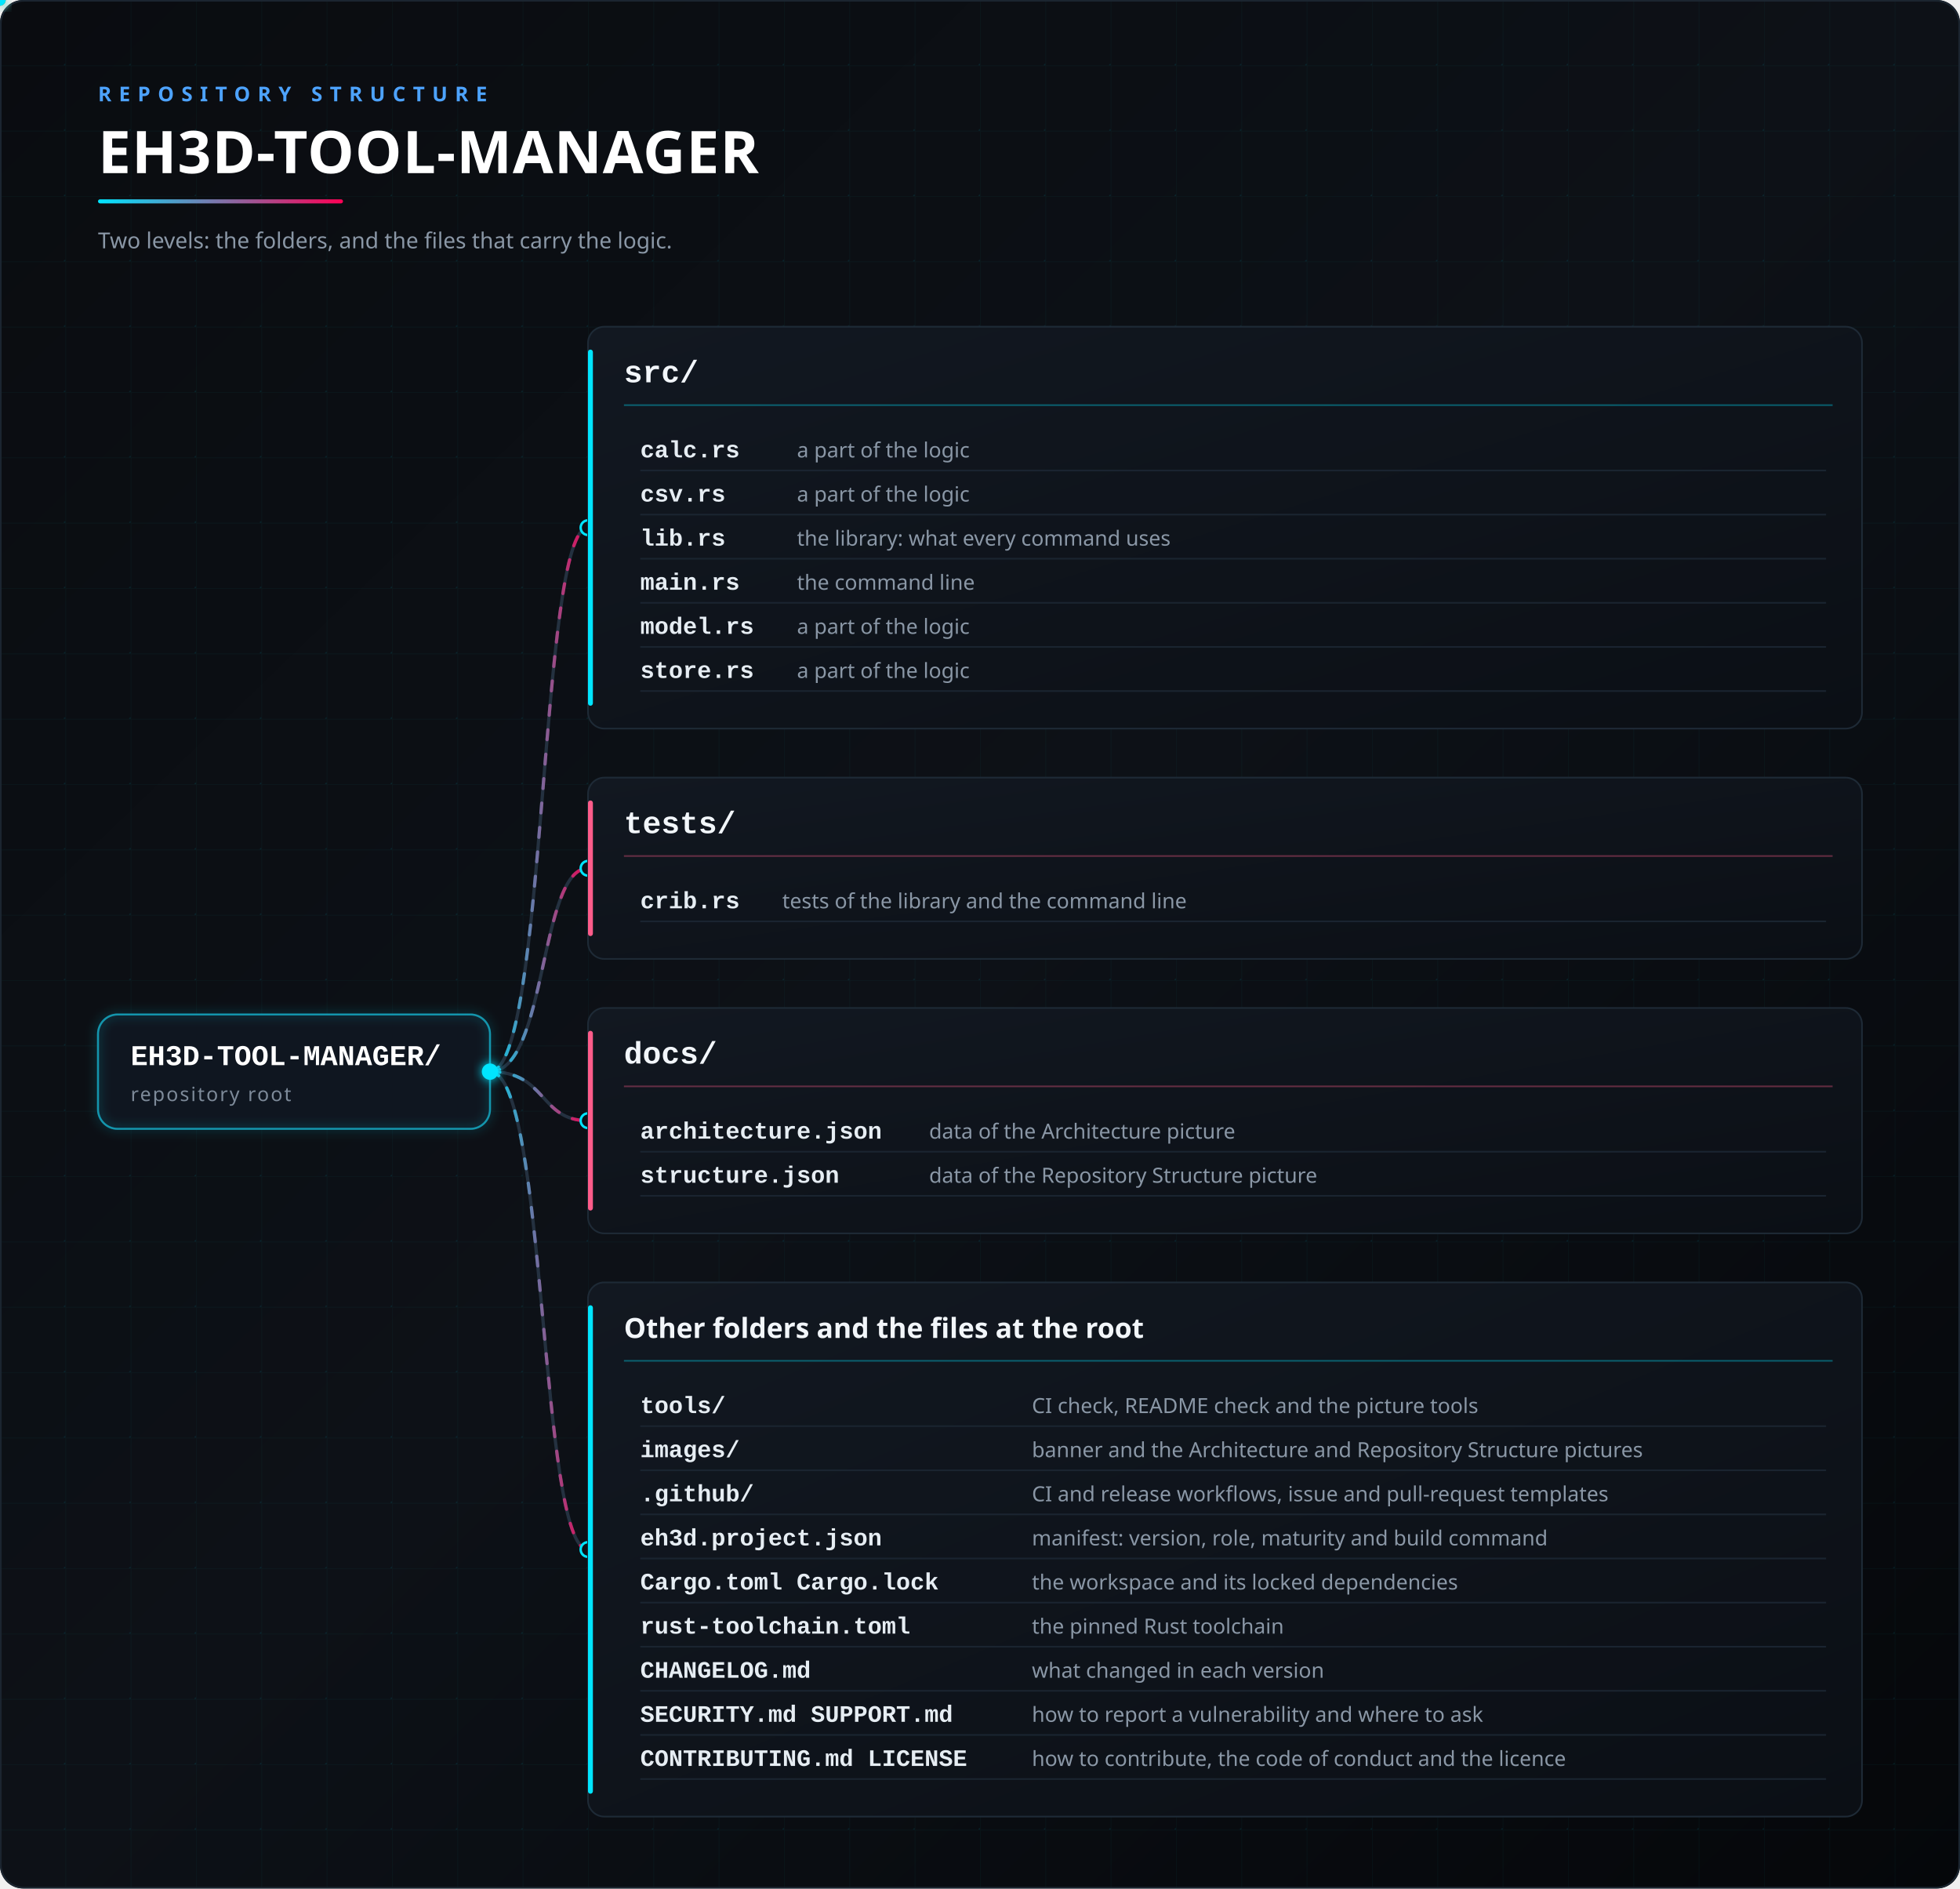
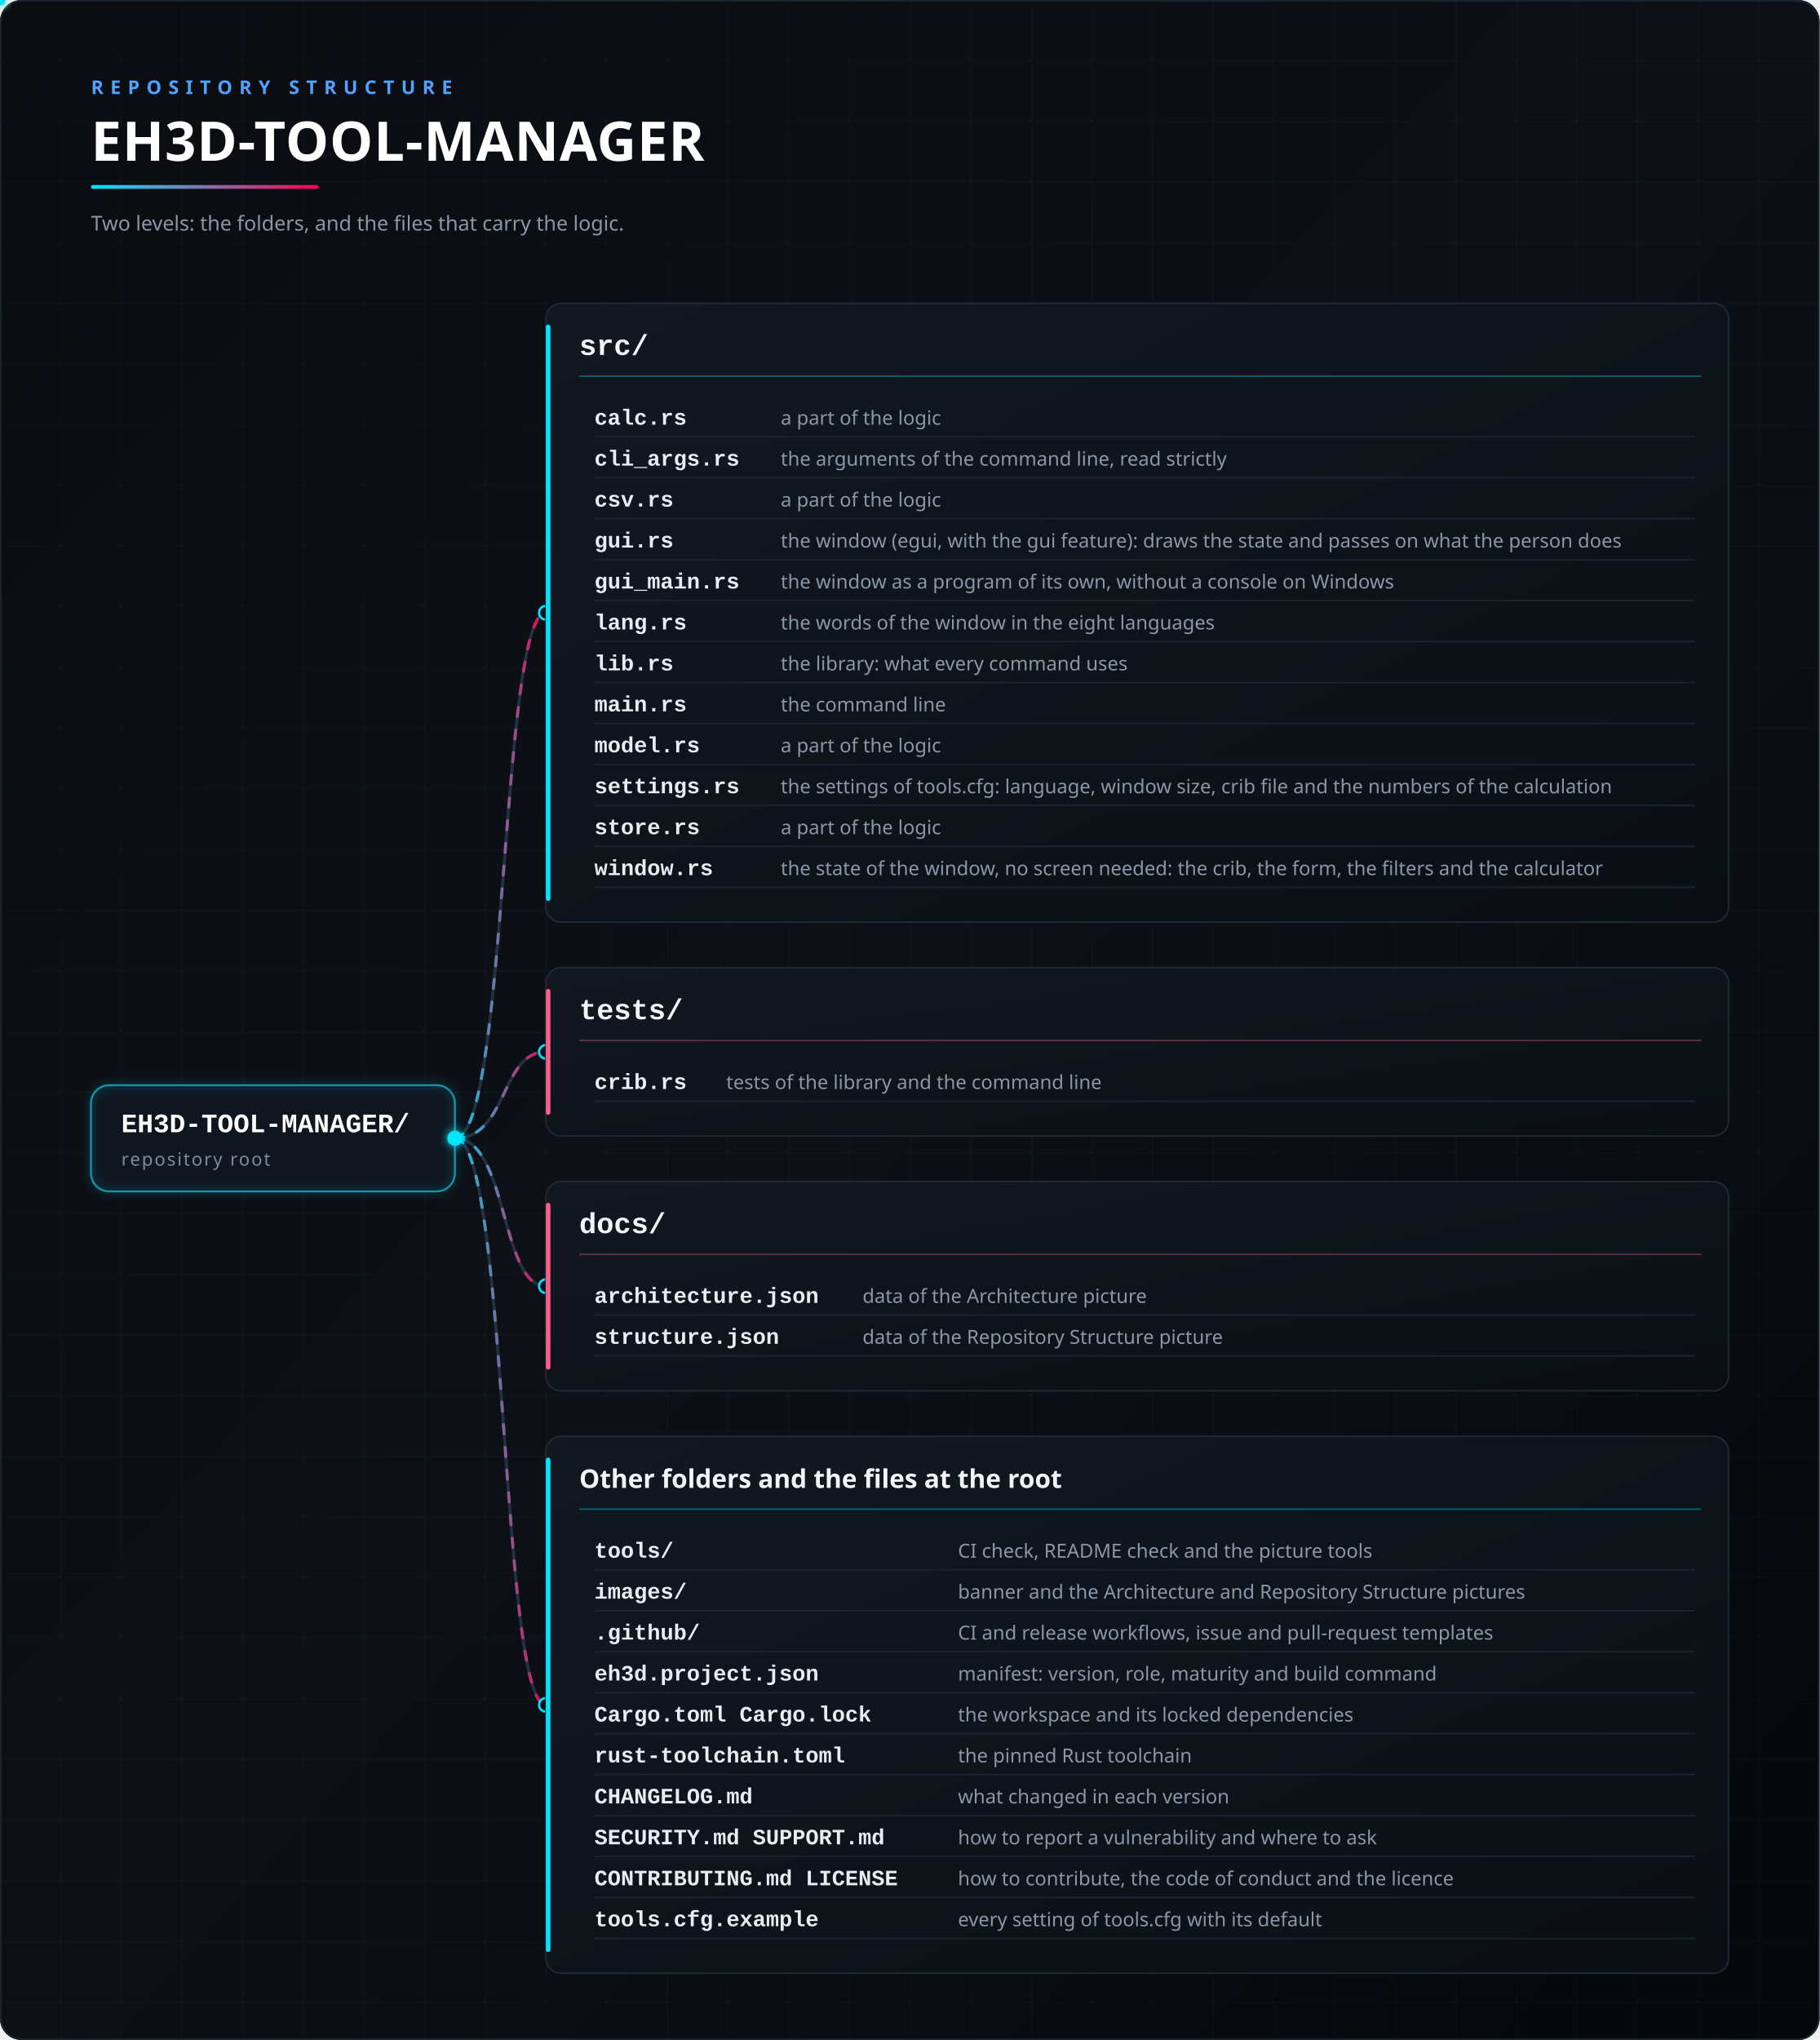
- <svg xmlns="http://www.w3.org/2000/svg" viewBox="0 0 1200 1156" width="100%" role="img" aria-labelledby="t d">
+ <svg xmlns="http://www.w3.org/2000/svg" viewBox="0 0 1200 1345" width="100%" role="img" aria-labelledby="t d">
  <defs>
    <linearGradient id="bg" x1="0" y1="0" x2="1" y2="1">
      <stop offset="0" stop-color="#0A0C10" />
      <stop offset="0.5" stop-color="#0D1117" />
      <stop offset="1" stop-color="#05070A" />
    </linearGradient>
    <linearGradient id="card" x1="0" y1="0" x2="1" y2="1">
      <stop offset="0" stop-color="#121821" />
      <stop offset="1" stop-color="#0B0F15" />
    </linearGradient>
    <linearGradient id="line" x1="0" y1="0" x2="1" y2="0">
      <stop offset="0" stop-color="#00E5FF" />
      <stop offset="1" stop-color="#FF0055" />
    </linearGradient>
    <filter id="glow" x="-50%" y="-50%" width="200%" height="200%">
      <feGaussianBlur stdDeviation="3" result="b" />
      <feMerge>
        <feMergeNode in="b" />
        <feMergeNode in="SourceGraphic" />
      </feMerge>
    </filter>
    <pattern id="grid" width="40" height="40" patternUnits="userSpaceOnUse">
      <path d="M40 0H0V40" fill="none" stroke="#00E5FF" stroke-opacity="0.035" />
      <circle cx="40" cy="40" r="1" fill="#00E5FF" fill-opacity="0.09" />
    </pattern>
  </defs>
-   <rect width="1200" height="1156" rx="14" fill="url(#bg)" />
-   <rect width="1200" height="1156" rx="14" fill="url(#grid)" />
-   <rect x="0.5" y="0.5" width="1199" height="1155" rx="14" fill="none" stroke="#1B2530" />
+   <rect width="1200" height="1345" rx="14" fill="url(#bg)" />
+   <rect width="1200" height="1345" rx="14" fill="url(#grid)" />
+   <rect x="0.5" y="0.5" width="1199" height="1344" rx="14" fill="none" stroke="#1B2530" />
  <text x="60" y="62" font-family="'Segoe UI','Noto Sans','Noto Sans CJK SC','Microsoft YaHei','Yu Gothic','Helvetica Neue',Helvetica,Arial,sans-serif" font-size="12.5" font-weight="600" fill="#4DA3FF" text-anchor="start" letter-spacing="4.5">REPOSITORY STRUCTURE</text>
  <text x="60" y="106" font-family="'Segoe UI','Noto Sans','Noto Sans CJK SC','Microsoft YaHei','Yu Gothic','Helvetica Neue',Helvetica,Arial,sans-serif" font-size="36" font-weight="700" fill="#FFFFFF" text-anchor="start" letter-spacing="0.5">EH3D-TOOL-MANAGER</text>
  <rect x="60" y="122" width="150" height="2.5" rx="1.25" fill="url(#line)">
    <animate attributeName="width" values="40;150;150" keyTimes="0;0.4;1" dur="3s" repeatCount="indefinite" />
  </rect>
  <text x="60" y="152" font-family="'Segoe UI','Noto Sans','Noto Sans CJK SC','Microsoft YaHei','Yu Gothic','Helvetica Neue',Helvetica,Arial,sans-serif" font-size="13.5" font-weight="400" fill="#8A97A6" text-anchor="start">Two levels: the folders, and the files that carry the logic.</text>
-   <path id="c0" d="M300,656 C335,656 330,323 360,323" fill="none" stroke="#243140" stroke-width="2" />
-   <path d="M300,656 C335,656 330,323 360,323" fill="none" stroke="url(#line)" stroke-width="2" stroke-linecap="round" stroke-dasharray="6 9" opacity="0.9">
+   <path id="c0" d="M300,750.5 C335,750.5 330,404 360,404" fill="none" stroke="#243140" stroke-width="2" />
+   <path d="M300,750.5 C335,750.5 330,404 360,404" fill="none" stroke="url(#line)" stroke-width="2" stroke-linecap="round" stroke-dasharray="6 9" opacity="0.9">
    <animate attributeName="stroke-dashoffset" from="0" to="-30" dur="1.6s" repeatCount="indefinite" />
  </path>
-   <circle cx="360" cy="323" r="4.5" fill="#0D1117" stroke="#00E5FF" stroke-width="1.5" />
-   <path id="c1" d="M300,656 C335,656 330,531.5 360,531.5" fill="none" stroke="#243140" stroke-width="2" />
-   <path d="M300,656 C335,656 330,531.5 360,531.5" fill="none" stroke="url(#line)" stroke-width="2" stroke-linecap="round" stroke-dasharray="6 9" opacity="0.9">
+   <circle cx="360" cy="404" r="4.5" fill="#0D1117" stroke="#00E5FF" stroke-width="1.5" />
+   <path id="c1" d="M300,750.5 C335,750.5 330,693.5 360,693.5" fill="none" stroke="#243140" stroke-width="2" />
+   <path d="M300,750.5 C335,750.5 330,693.5 360,693.5" fill="none" stroke="url(#line)" stroke-width="2" stroke-linecap="round" stroke-dasharray="6 9" opacity="0.9">
    <animate attributeName="stroke-dashoffset" from="0" to="-30" dur="1.6s" repeatCount="indefinite" />
  </path>
-   <circle cx="360" cy="531.5" r="4.5" fill="#0D1117" stroke="#00E5FF" stroke-width="1.5" />
-   <path id="c2" d="M300,656 C335,656 330,686 360,686" fill="none" stroke="#243140" stroke-width="2" />
-   <path d="M300,656 C335,656 330,686 360,686" fill="none" stroke="url(#line)" stroke-width="2" stroke-linecap="round" stroke-dasharray="6 9" opacity="0.9">
+   <circle cx="360" cy="693.5" r="4.5" fill="#0D1117" stroke="#00E5FF" stroke-width="1.5" />
+   <path id="c2" d="M300,750.5 C335,750.5 330,848 360,848" fill="none" stroke="#243140" stroke-width="2" />
+   <path d="M300,750.5 C335,750.5 330,848 360,848" fill="none" stroke="url(#line)" stroke-width="2" stroke-linecap="round" stroke-dasharray="6 9" opacity="0.9">
    <animate attributeName="stroke-dashoffset" from="0" to="-30" dur="1.6s" repeatCount="indefinite" />
  </path>
-   <circle cx="360" cy="686" r="4.5" fill="#0D1117" stroke="#00E5FF" stroke-width="1.5" />
-   <path id="c3" d="M300,656 C335,656 330,948.5 360,948.5" fill="none" stroke="#243140" stroke-width="2" />
-   <path d="M300,656 C335,656 330,948.5 360,948.5" fill="none" stroke="url(#line)" stroke-width="2" stroke-linecap="round" stroke-dasharray="6 9" opacity="0.9">
+   <circle cx="360" cy="848" r="4.5" fill="#0D1117" stroke="#00E5FF" stroke-width="1.5" />
+   <path id="c3" d="M300,750.5 C335,750.5 330,1124 360,1124" fill="none" stroke="#243140" stroke-width="2" />
+   <path d="M300,750.5 C335,750.5 330,1124 360,1124" fill="none" stroke="url(#line)" stroke-width="2" stroke-linecap="round" stroke-dasharray="6 9" opacity="0.9">
    <animate attributeName="stroke-dashoffset" from="0" to="-30" dur="1.6s" repeatCount="indefinite" />
  </path>
-   <circle cx="360" cy="948.5" r="4.5" fill="#0D1117" stroke="#00E5FF" stroke-width="1.5" />
+   <circle cx="360" cy="1124" r="4.5" fill="#0D1117" stroke="#00E5FF" stroke-width="1.5" />
  <circle r="3.5" fill="#00E5FF" filter="url(#glow)">
    <animateMotion dur="3.4s" repeatCount="indefinite">
      <mpath href="#c0" />
    </animateMotion>
  </circle>
  <circle r="3.5" fill="#4DA3FF" filter="url(#glow)">
    <animateMotion dur="4.2s" repeatCount="indefinite">
      <mpath href="#c1" />
    </animateMotion>
  </circle>
  <circle r="3.5" fill="#FFB300" filter="url(#glow)">
    <animateMotion dur="5.0s" repeatCount="indefinite">
      <mpath href="#c2" />
    </animateMotion>
  </circle>
  <circle r="3.5" fill="#00E5FF" filter="url(#glow)">
    <animateMotion dur="5.8s" repeatCount="indefinite">
      <mpath href="#c3" />
    </animateMotion>
  </circle>
-   <rect x="60" y="621" width="240" height="70" rx="12" fill="#0F1620" stroke="#2A3A4C" stroke-width="1.2" />
-   <rect x="60" y="621" width="240" height="70" rx="12" fill="none" stroke="#00E5FF" stroke-opacity="0.5" stroke-width="1.2" filter="url(#glow)">
+   <rect x="60" y="715.5" width="240" height="70" rx="12" fill="#0F1620" stroke="#2A3A4C" stroke-width="1.2" />
+   <rect x="60" y="715.5" width="240" height="70" rx="12" fill="none" stroke="#00E5FF" stroke-opacity="0.5" stroke-width="1.2" filter="url(#glow)">
    <animate attributeName="stroke-opacity" values="0.15;0.6;0.15" dur="3.6s" repeatCount="indefinite" />
  </rect>
-   <text x="80" y="652" font-family="'JetBrains Mono','Cascadia Code','SFMono-Regular',Consolas,'Liberation Mono',monospace" font-size="17.6" font-weight="700" fill="#FFFFFF" text-anchor="start">EH3D-TOOL-MANAGER/</text>
-   <text x="80" y="674" font-family="'Segoe UI','Noto Sans','Noto Sans CJK SC','Microsoft YaHei','Yu Gothic','Helvetica Neue',Helvetica,Arial,sans-serif" font-size="12" font-weight="400" fill="#7D8A99" text-anchor="start" letter-spacing="1">repository root</text>
-   <circle cx="300" cy="656" r="5" fill="#00E5FF" filter="url(#glow)" />
-   <rect x="360" y="200" width="780" height="246" rx="10" fill="url(#card)" stroke="#1E2A36" stroke-width="1" />
-   <rect x="360" y="214" width="3" height="218" rx="1.5" fill="#00E5FF">
+   <text x="80" y="746.5" font-family="'JetBrains Mono','Cascadia Code','SFMono-Regular',Consolas,'Liberation Mono',monospace" font-size="17.6" font-weight="700" fill="#FFFFFF" text-anchor="start">EH3D-TOOL-MANAGER/</text>
+   <text x="80" y="768.5" font-family="'Segoe UI','Noto Sans','Noto Sans CJK SC','Microsoft YaHei','Yu Gothic','Helvetica Neue',Helvetica,Arial,sans-serif" font-size="12" font-weight="400" fill="#7D8A99" text-anchor="start" letter-spacing="1">repository root</text>
+   <circle cx="300" cy="750.5" r="5" fill="#00E5FF" filter="url(#glow)" />
+   <rect x="360" y="200" width="780" height="408" rx="10" fill="url(#card)" stroke="#1E2A36" stroke-width="1" />
+   <rect x="360" y="214" width="3" height="380" rx="1.5" fill="#00E5FF">
    <animate attributeName="opacity" values="0.55;1;0.55" dur="4s" begin="0s" repeatCount="indefinite" />
  </rect>
  <text x="382" y="234" font-family="'JetBrains Mono','Cascadia Code','SFMono-Regular',Consolas,'Liberation Mono',monospace" font-size="19" font-weight="700" fill="#F2F6FA" text-anchor="start">src/</text>
  <line x1="382" y1="248" x2="1122" y2="248" stroke="#00E5FF" stroke-opacity="0.35" stroke-width="1" />
  <text x="392" y="280" font-family="'JetBrains Mono','Cascadia Code','SFMono-Regular',Consolas,'Liberation Mono',monospace" font-size="14.5" font-weight="600" fill="#E6EDF3" text-anchor="start">calc.rs</text>
-   <text x="487.92" y="280" font-family="'Segoe UI','Noto Sans','Noto Sans CJK SC','Microsoft YaHei','Yu Gothic','Helvetica Neue',Helvetica,Arial,sans-serif" font-size="12.8" font-weight="400" fill="#8A97A6" text-anchor="start">a part of the logic</text>
+   <text x="514.89" y="280" font-family="'Segoe UI','Noto Sans','Noto Sans CJK SC','Microsoft YaHei','Yu Gothic','Helvetica Neue',Helvetica,Arial,sans-serif" font-size="12.8" font-weight="400" fill="#8A97A6" text-anchor="start">a part of the logic</text>
  <line x1="392" y1="288" x2="1118" y2="288" stroke="#1A2430" stroke-width="1" />
-   <text x="392" y="307" font-family="'JetBrains Mono','Cascadia Code','SFMono-Regular',Consolas,'Liberation Mono',monospace" font-size="14.5" font-weight="600" fill="#E6EDF3" text-anchor="start">csv.rs</text>
-   <text x="487.92" y="307" font-family="'Segoe UI','Noto Sans','Noto Sans CJK SC','Microsoft YaHei','Yu Gothic','Helvetica Neue',Helvetica,Arial,sans-serif" font-size="12.8" font-weight="400" fill="#8A97A6" text-anchor="start">a part of the logic</text>
+   <text x="392" y="307" font-family="'JetBrains Mono','Cascadia Code','SFMono-Regular',Consolas,'Liberation Mono',monospace" font-size="14.5" font-weight="600" fill="#E6EDF3" text-anchor="start">cli_args.rs</text>
+   <text x="514.89" y="307" font-family="'Segoe UI','Noto Sans','Noto Sans CJK SC','Microsoft YaHei','Yu Gothic','Helvetica Neue',Helvetica,Arial,sans-serif" font-size="12.8" font-weight="400" fill="#8A97A6" text-anchor="start">the arguments of the command line, read strictly</text>
  <line x1="392" y1="315" x2="1118" y2="315" stroke="#1A2430" stroke-width="1" />
-   <text x="392" y="334" font-family="'JetBrains Mono','Cascadia Code','SFMono-Regular',Consolas,'Liberation Mono',monospace" font-size="14.5" font-weight="600" fill="#E6EDF3" text-anchor="start">lib.rs</text>
-   <text x="487.92" y="334" font-family="'Segoe UI','Noto Sans','Noto Sans CJK SC','Microsoft YaHei','Yu Gothic','Helvetica Neue',Helvetica,Arial,sans-serif" font-size="12.8" font-weight="400" fill="#8A97A6" text-anchor="start">the library: what every command uses</text>
+   <text x="392" y="334" font-family="'JetBrains Mono','Cascadia Code','SFMono-Regular',Consolas,'Liberation Mono',monospace" font-size="14.5" font-weight="600" fill="#E6EDF3" text-anchor="start">csv.rs</text>
+   <text x="514.89" y="334" font-family="'Segoe UI','Noto Sans','Noto Sans CJK SC','Microsoft YaHei','Yu Gothic','Helvetica Neue',Helvetica,Arial,sans-serif" font-size="12.8" font-weight="400" fill="#8A97A6" text-anchor="start">a part of the logic</text>
  <line x1="392" y1="342" x2="1118" y2="342" stroke="#1A2430" stroke-width="1" />
-   <text x="392" y="361" font-family="'JetBrains Mono','Cascadia Code','SFMono-Regular',Consolas,'Liberation Mono',monospace" font-size="14.5" font-weight="600" fill="#E6EDF3" text-anchor="start">main.rs</text>
-   <text x="487.92" y="361" font-family="'Segoe UI','Noto Sans','Noto Sans CJK SC','Microsoft YaHei','Yu Gothic','Helvetica Neue',Helvetica,Arial,sans-serif" font-size="12.8" font-weight="400" fill="#8A97A6" text-anchor="start">the command line</text>
+   <text x="392" y="361" font-family="'JetBrains Mono','Cascadia Code','SFMono-Regular',Consolas,'Liberation Mono',monospace" font-size="14.5" font-weight="600" fill="#E6EDF3" text-anchor="start">gui.rs</text>
+   <text x="514.89" y="361" font-family="'Segoe UI','Noto Sans','Noto Sans CJK SC','Microsoft YaHei','Yu Gothic','Helvetica Neue',Helvetica,Arial,sans-serif" font-size="12.8" font-weight="400" fill="#8A97A6" text-anchor="start">the window (egui, with the gui feature): draws the state and passes on what the person does</text>
  <line x1="392" y1="369" x2="1118" y2="369" stroke="#1A2430" stroke-width="1" />
-   <text x="392" y="388" font-family="'JetBrains Mono','Cascadia Code','SFMono-Regular',Consolas,'Liberation Mono',monospace" font-size="14.5" font-weight="600" fill="#E6EDF3" text-anchor="start">model.rs</text>
-   <text x="487.92" y="388" font-family="'Segoe UI','Noto Sans','Noto Sans CJK SC','Microsoft YaHei','Yu Gothic','Helvetica Neue',Helvetica,Arial,sans-serif" font-size="12.8" font-weight="400" fill="#8A97A6" text-anchor="start">a part of the logic</text>
+   <text x="392" y="388" font-family="'JetBrains Mono','Cascadia Code','SFMono-Regular',Consolas,'Liberation Mono',monospace" font-size="14.5" font-weight="600" fill="#E6EDF3" text-anchor="start">gui_main.rs</text>
+   <text x="514.89" y="388" font-family="'Segoe UI','Noto Sans','Noto Sans CJK SC','Microsoft YaHei','Yu Gothic','Helvetica Neue',Helvetica,Arial,sans-serif" font-size="12.8" font-weight="400" fill="#8A97A6" text-anchor="start">the window as a program of its own, without a console on Windows</text>
  <line x1="392" y1="396" x2="1118" y2="396" stroke="#1A2430" stroke-width="1" />
-   <text x="392" y="415" font-family="'JetBrains Mono','Cascadia Code','SFMono-Regular',Consolas,'Liberation Mono',monospace" font-size="14.5" font-weight="600" fill="#E6EDF3" text-anchor="start">store.rs</text>
-   <text x="487.92" y="415" font-family="'Segoe UI','Noto Sans','Noto Sans CJK SC','Microsoft YaHei','Yu Gothic','Helvetica Neue',Helvetica,Arial,sans-serif" font-size="12.8" font-weight="400" fill="#8A97A6" text-anchor="start">a part of the logic</text>
+   <text x="392" y="415" font-family="'JetBrains Mono','Cascadia Code','SFMono-Regular',Consolas,'Liberation Mono',monospace" font-size="14.5" font-weight="600" fill="#E6EDF3" text-anchor="start">lang.rs</text>
+   <text x="514.89" y="415" font-family="'Segoe UI','Noto Sans','Noto Sans CJK SC','Microsoft YaHei','Yu Gothic','Helvetica Neue',Helvetica,Arial,sans-serif" font-size="12.8" font-weight="400" fill="#8A97A6" text-anchor="start">the words of the window in the eight languages</text>
  <line x1="392" y1="423" x2="1118" y2="423" stroke="#1A2430" stroke-width="1" />
-   <rect x="360" y="476" width="780" height="111" rx="10" fill="url(#card)" stroke="#1E2A36" stroke-width="1" />
-   <rect x="360" y="490" width="3" height="83" rx="1.5" fill="#FF5C8A">
+   <text x="392" y="442" font-family="'JetBrains Mono','Cascadia Code','SFMono-Regular',Consolas,'Liberation Mono',monospace" font-size="14.5" font-weight="600" fill="#E6EDF3" text-anchor="start">lib.rs</text>
+   <text x="514.89" y="442" font-family="'Segoe UI','Noto Sans','Noto Sans CJK SC','Microsoft YaHei','Yu Gothic','Helvetica Neue',Helvetica,Arial,sans-serif" font-size="12.8" font-weight="400" fill="#8A97A6" text-anchor="start">the library: what every command uses</text>
+   <line x1="392" y1="450" x2="1118" y2="450" stroke="#1A2430" stroke-width="1" />
+   <text x="392" y="469" font-family="'JetBrains Mono','Cascadia Code','SFMono-Regular',Consolas,'Liberation Mono',monospace" font-size="14.5" font-weight="600" fill="#E6EDF3" text-anchor="start">main.rs</text>
+   <text x="514.89" y="469" font-family="'Segoe UI','Noto Sans','Noto Sans CJK SC','Microsoft YaHei','Yu Gothic','Helvetica Neue',Helvetica,Arial,sans-serif" font-size="12.8" font-weight="400" fill="#8A97A6" text-anchor="start">the command line</text>
+   <line x1="392" y1="477" x2="1118" y2="477" stroke="#1A2430" stroke-width="1" />
+   <text x="392" y="496" font-family="'JetBrains Mono','Cascadia Code','SFMono-Regular',Consolas,'Liberation Mono',monospace" font-size="14.5" font-weight="600" fill="#E6EDF3" text-anchor="start">model.rs</text>
+   <text x="514.89" y="496" font-family="'Segoe UI','Noto Sans','Noto Sans CJK SC','Microsoft YaHei','Yu Gothic','Helvetica Neue',Helvetica,Arial,sans-serif" font-size="12.8" font-weight="400" fill="#8A97A6" text-anchor="start">a part of the logic</text>
+   <line x1="392" y1="504" x2="1118" y2="504" stroke="#1A2430" stroke-width="1" />
+   <text x="392" y="523" font-family="'JetBrains Mono','Cascadia Code','SFMono-Regular',Consolas,'Liberation Mono',monospace" font-size="14.5" font-weight="600" fill="#E6EDF3" text-anchor="start">settings.rs</text>
+   <text x="514.89" y="523" font-family="'Segoe UI','Noto Sans','Noto Sans CJK SC','Microsoft YaHei','Yu Gothic','Helvetica Neue',Helvetica,Arial,sans-serif" font-size="12.8" font-weight="400" fill="#8A97A6" text-anchor="start">the settings of tools.cfg: language, window size, crib file and the numbers of the calculation</text>
+   <line x1="392" y1="531" x2="1118" y2="531" stroke="#1A2430" stroke-width="1" />
+   <text x="392" y="550" font-family="'JetBrains Mono','Cascadia Code','SFMono-Regular',Consolas,'Liberation Mono',monospace" font-size="14.5" font-weight="600" fill="#E6EDF3" text-anchor="start">store.rs</text>
+   <text x="514.89" y="550" font-family="'Segoe UI','Noto Sans','Noto Sans CJK SC','Microsoft YaHei','Yu Gothic','Helvetica Neue',Helvetica,Arial,sans-serif" font-size="12.8" font-weight="400" fill="#8A97A6" text-anchor="start">a part of the logic</text>
+   <line x1="392" y1="558" x2="1118" y2="558" stroke="#1A2430" stroke-width="1" />
+   <text x="392" y="577" font-family="'JetBrains Mono','Cascadia Code','SFMono-Regular',Consolas,'Liberation Mono',monospace" font-size="14.5" font-weight="600" fill="#E6EDF3" text-anchor="start">window.rs</text>
+   <text x="514.89" y="577" font-family="'Segoe UI','Noto Sans','Noto Sans CJK SC','Microsoft YaHei','Yu Gothic','Helvetica Neue',Helvetica,Arial,sans-serif" font-size="12.8" font-weight="400" fill="#8A97A6" text-anchor="start">the state of the window, no screen needed: the crib, the form, the filters and the calculator</text>
+   <line x1="392" y1="585" x2="1118" y2="585" stroke="#1A2430" stroke-width="1" />
+   <rect x="360" y="638" width="780" height="111" rx="10" fill="url(#card)" stroke="#1E2A36" stroke-width="1" />
+   <rect x="360" y="652" width="3" height="83" rx="1.5" fill="#FF5C8A">
    <animate attributeName="opacity" values="0.55;1;0.55" dur="4s" begin="0.6s" repeatCount="indefinite" />
  </rect>
-   <text x="382" y="510" font-family="'JetBrains Mono','Cascadia Code','SFMono-Regular',Consolas,'Liberation Mono',monospace" font-size="19" font-weight="700" fill="#F2F6FA" text-anchor="start">tests/</text>
-   <line x1="382" y1="524" x2="1122" y2="524" stroke="#FF5C8A" stroke-opacity="0.35" stroke-width="1" />
-   <text x="392" y="556" font-family="'JetBrains Mono','Cascadia Code','SFMono-Regular',Consolas,'Liberation Mono',monospace" font-size="14.5" font-weight="600" fill="#E6EDF3" text-anchor="start">crib.rs</text>
-   <text x="478.93" y="556" font-family="'Segoe UI','Noto Sans','Noto Sans CJK SC','Microsoft YaHei','Yu Gothic','Helvetica Neue',Helvetica,Arial,sans-serif" font-size="12.8" font-weight="400" fill="#8A97A6" text-anchor="start">tests of the library and the command line</text>
-   <line x1="392" y1="564" x2="1118" y2="564" stroke="#1A2430" stroke-width="1" />
-   <rect x="360" y="617" width="780" height="138" rx="10" fill="url(#card)" stroke="#1E2A36" stroke-width="1" />
-   <rect x="360" y="631" width="3" height="110" rx="1.5" fill="#FF5C8A">
+   <text x="382" y="672" font-family="'JetBrains Mono','Cascadia Code','SFMono-Regular',Consolas,'Liberation Mono',monospace" font-size="19" font-weight="700" fill="#F2F6FA" text-anchor="start">tests/</text>
+   <line x1="382" y1="686" x2="1122" y2="686" stroke="#FF5C8A" stroke-opacity="0.35" stroke-width="1" />
+   <text x="392" y="718" font-family="'JetBrains Mono','Cascadia Code','SFMono-Regular',Consolas,'Liberation Mono',monospace" font-size="14.5" font-weight="600" fill="#E6EDF3" text-anchor="start">crib.rs</text>
+   <text x="478.93" y="718" font-family="'Segoe UI','Noto Sans','Noto Sans CJK SC','Microsoft YaHei','Yu Gothic','Helvetica Neue',Helvetica,Arial,sans-serif" font-size="12.8" font-weight="400" fill="#8A97A6" text-anchor="start">tests of the library and the command line</text>
+   <line x1="392" y1="726" x2="1118" y2="726" stroke="#1A2430" stroke-width="1" />
+   <rect x="360" y="779" width="780" height="138" rx="10" fill="url(#card)" stroke="#1E2A36" stroke-width="1" />
+   <rect x="360" y="793" width="3" height="110" rx="1.5" fill="#FF5C8A">
    <animate attributeName="opacity" values="0.55;1;0.55" dur="4s" begin="1.2s" repeatCount="indefinite" />
  </rect>
-   <text x="382" y="651" font-family="'JetBrains Mono','Cascadia Code','SFMono-Regular',Consolas,'Liberation Mono',monospace" font-size="19" font-weight="700" fill="#F2F6FA" text-anchor="start">docs/</text>
-   <line x1="382" y1="665" x2="1122" y2="665" stroke="#FF5C8A" stroke-opacity="0.35" stroke-width="1" />
-   <text x="392" y="697" font-family="'JetBrains Mono','Cascadia Code','SFMono-Regular',Consolas,'Liberation Mono',monospace" font-size="14.5" font-weight="600" fill="#E6EDF3" text-anchor="start">architecture.json</text>
-   <text x="568.83" y="697" font-family="'Segoe UI','Noto Sans','Noto Sans CJK SC','Microsoft YaHei','Yu Gothic','Helvetica Neue',Helvetica,Arial,sans-serif" font-size="12.8" font-weight="400" fill="#8A97A6" text-anchor="start">data of the Architecture picture</text>
-   <line x1="392" y1="705" x2="1118" y2="705" stroke="#1A2430" stroke-width="1" />
-   <text x="392" y="724" font-family="'JetBrains Mono','Cascadia Code','SFMono-Regular',Consolas,'Liberation Mono',monospace" font-size="14.5" font-weight="600" fill="#E6EDF3" text-anchor="start">structure.json</text>
-   <text x="568.83" y="724" font-family="'Segoe UI','Noto Sans','Noto Sans CJK SC','Microsoft YaHei','Yu Gothic','Helvetica Neue',Helvetica,Arial,sans-serif" font-size="12.8" font-weight="400" fill="#8A97A6" text-anchor="start">data of the Repository Structure picture</text>
-   <line x1="392" y1="732" x2="1118" y2="732" stroke="#1A2430" stroke-width="1" />
-   <rect x="360" y="785" width="780" height="327" rx="10" fill="url(#card)" stroke="#1E2A36" stroke-width="1" />
-   <rect x="360" y="799" width="3" height="299" rx="1.5" fill="#00E5FF">
+   <text x="382" y="813" font-family="'JetBrains Mono','Cascadia Code','SFMono-Regular',Consolas,'Liberation Mono',monospace" font-size="19" font-weight="700" fill="#F2F6FA" text-anchor="start">docs/</text>
+   <line x1="382" y1="827" x2="1122" y2="827" stroke="#FF5C8A" stroke-opacity="0.35" stroke-width="1" />
+   <text x="392" y="859" font-family="'JetBrains Mono','Cascadia Code','SFMono-Regular',Consolas,'Liberation Mono',monospace" font-size="14.5" font-weight="600" fill="#E6EDF3" text-anchor="start">architecture.json</text>
+   <text x="568.83" y="859" font-family="'Segoe UI','Noto Sans','Noto Sans CJK SC','Microsoft YaHei','Yu Gothic','Helvetica Neue',Helvetica,Arial,sans-serif" font-size="12.8" font-weight="400" fill="#8A97A6" text-anchor="start">data of the Architecture picture</text>
+   <line x1="392" y1="867" x2="1118" y2="867" stroke="#1A2430" stroke-width="1" />
+   <text x="392" y="886" font-family="'JetBrains Mono','Cascadia Code','SFMono-Regular',Consolas,'Liberation Mono',monospace" font-size="14.5" font-weight="600" fill="#E6EDF3" text-anchor="start">structure.json</text>
+   <text x="568.83" y="886" font-family="'Segoe UI','Noto Sans','Noto Sans CJK SC','Microsoft YaHei','Yu Gothic','Helvetica Neue',Helvetica,Arial,sans-serif" font-size="12.8" font-weight="400" fill="#8A97A6" text-anchor="start">data of the Repository Structure picture</text>
+   <line x1="392" y1="894" x2="1118" y2="894" stroke="#1A2430" stroke-width="1" />
+   <rect x="360" y="947" width="780" height="354" rx="10" fill="url(#card)" stroke="#1E2A36" stroke-width="1" />
+   <rect x="360" y="961" width="3" height="326" rx="1.5" fill="#00E5FF">
    <animate attributeName="opacity" values="0.55;1;0.55" dur="4s" begin="1.8s" repeatCount="indefinite" />
  </rect>
-   <text x="382" y="819" font-family="'Segoe UI','Noto Sans','Noto Sans CJK SC','Microsoft YaHei','Yu Gothic','Helvetica Neue',Helvetica,Arial,sans-serif" font-size="17" font-weight="700" fill="#F2F6FA" text-anchor="start">Other folders and the files at the root</text>
-   <line x1="382" y1="833" x2="1122" y2="833" stroke="#00E5FF" stroke-opacity="0.35" stroke-width="1" />
-   <text x="392" y="865" font-family="'JetBrains Mono','Cascadia Code','SFMono-Regular',Consolas,'Liberation Mono',monospace" font-size="14.5" font-weight="600" fill="#E6EDF3" text-anchor="start">tools/</text>
-   <text x="631.76" y="865" font-family="'Segoe UI','Noto Sans','Noto Sans CJK SC','Microsoft YaHei','Yu Gothic','Helvetica Neue',Helvetica,Arial,sans-serif" font-size="12.8" font-weight="400" fill="#8A97A6" text-anchor="start">CI check, README check and the picture tools</text>
-   <line x1="392" y1="873" x2="1118" y2="873" stroke="#1A2430" stroke-width="1" />
-   <text x="392" y="892" font-family="'JetBrains Mono','Cascadia Code','SFMono-Regular',Consolas,'Liberation Mono',monospace" font-size="14.5" font-weight="600" fill="#E6EDF3" text-anchor="start">images/</text>
-   <text x="631.76" y="892" font-family="'Segoe UI','Noto Sans','Noto Sans CJK SC','Microsoft YaHei','Yu Gothic','Helvetica Neue',Helvetica,Arial,sans-serif" font-size="12.8" font-weight="400" fill="#8A97A6" text-anchor="start">banner and the Architecture and Repository Structure pictures</text>
-   <line x1="392" y1="900" x2="1118" y2="900" stroke="#1A2430" stroke-width="1" />
-   <text x="392" y="919" font-family="'JetBrains Mono','Cascadia Code','SFMono-Regular',Consolas,'Liberation Mono',monospace" font-size="14.5" font-weight="600" fill="#E6EDF3" text-anchor="start">.github/</text>
-   <text x="631.76" y="919" font-family="'Segoe UI','Noto Sans','Noto Sans CJK SC','Microsoft YaHei','Yu Gothic','Helvetica Neue',Helvetica,Arial,sans-serif" font-size="12.8" font-weight="400" fill="#8A97A6" text-anchor="start">CI and release workflows, issue and pull-request templates</text>
-   <line x1="392" y1="927" x2="1118" y2="927" stroke="#1A2430" stroke-width="1" />
-   <text x="392" y="946" font-family="'JetBrains Mono','Cascadia Code','SFMono-Regular',Consolas,'Liberation Mono',monospace" font-size="14.5" font-weight="600" fill="#E6EDF3" text-anchor="start">eh3d.project.json</text>
-   <text x="631.76" y="946" font-family="'Segoe UI','Noto Sans','Noto Sans CJK SC','Microsoft YaHei','Yu Gothic','Helvetica Neue',Helvetica,Arial,sans-serif" font-size="12.8" font-weight="400" fill="#8A97A6" text-anchor="start">manifest: version, role, maturity and build command</text>
-   <line x1="392" y1="954" x2="1118" y2="954" stroke="#1A2430" stroke-width="1" />
-   <text x="392" y="973" font-family="'JetBrains Mono','Cascadia Code','SFMono-Regular',Consolas,'Liberation Mono',monospace" font-size="14.5" font-weight="600" fill="#E6EDF3" text-anchor="start">Cargo.toml  Cargo.lock</text>
-   <text x="631.76" y="973" font-family="'Segoe UI','Noto Sans','Noto Sans CJK SC','Microsoft YaHei','Yu Gothic','Helvetica Neue',Helvetica,Arial,sans-serif" font-size="12.8" font-weight="400" fill="#8A97A6" text-anchor="start">the workspace and its locked dependencies</text>
-   <line x1="392" y1="981" x2="1118" y2="981" stroke="#1A2430" stroke-width="1" />
-   <text x="392" y="1000" font-family="'JetBrains Mono','Cascadia Code','SFMono-Regular',Consolas,'Liberation Mono',monospace" font-size="14.5" font-weight="600" fill="#E6EDF3" text-anchor="start">rust-toolchain.toml</text>
-   <text x="631.76" y="1000" font-family="'Segoe UI','Noto Sans','Noto Sans CJK SC','Microsoft YaHei','Yu Gothic','Helvetica Neue',Helvetica,Arial,sans-serif" font-size="12.8" font-weight="400" fill="#8A97A6" text-anchor="start">the pinned Rust toolchain</text>
-   <line x1="392" y1="1008" x2="1118" y2="1008" stroke="#1A2430" stroke-width="1" />
-   <text x="392" y="1027" font-family="'JetBrains Mono','Cascadia Code','SFMono-Regular',Consolas,'Liberation Mono',monospace" font-size="14.5" font-weight="600" fill="#E6EDF3" text-anchor="start">CHANGELOG.md</text>
-   <text x="631.76" y="1027" font-family="'Segoe UI','Noto Sans','Noto Sans CJK SC','Microsoft YaHei','Yu Gothic','Helvetica Neue',Helvetica,Arial,sans-serif" font-size="12.8" font-weight="400" fill="#8A97A6" text-anchor="start">what changed in each version</text>
+   <text x="382" y="981" font-family="'Segoe UI','Noto Sans','Noto Sans CJK SC','Microsoft YaHei','Yu Gothic','Helvetica Neue',Helvetica,Arial,sans-serif" font-size="17" font-weight="700" fill="#F2F6FA" text-anchor="start">Other folders and the files at the root</text>
+   <line x1="382" y1="995" x2="1122" y2="995" stroke="#00E5FF" stroke-opacity="0.35" stroke-width="1" />
+   <text x="392" y="1027" font-family="'JetBrains Mono','Cascadia Code','SFMono-Regular',Consolas,'Liberation Mono',monospace" font-size="14.5" font-weight="600" fill="#E6EDF3" text-anchor="start">tools/</text>
+   <text x="631.76" y="1027" font-family="'Segoe UI','Noto Sans','Noto Sans CJK SC','Microsoft YaHei','Yu Gothic','Helvetica Neue',Helvetica,Arial,sans-serif" font-size="12.8" font-weight="400" fill="#8A97A6" text-anchor="start">CI check, README check and the picture tools</text>
  <line x1="392" y1="1035" x2="1118" y2="1035" stroke="#1A2430" stroke-width="1" />
-   <text x="392" y="1054" font-family="'JetBrains Mono','Cascadia Code','SFMono-Regular',Consolas,'Liberation Mono',monospace" font-size="14.5" font-weight="600" fill="#E6EDF3" text-anchor="start">SECURITY.md  SUPPORT.md</text>
-   <text x="631.76" y="1054" font-family="'Segoe UI','Noto Sans','Noto Sans CJK SC','Microsoft YaHei','Yu Gothic','Helvetica Neue',Helvetica,Arial,sans-serif" font-size="12.8" font-weight="400" fill="#8A97A6" text-anchor="start">how to report a vulnerability and where to ask</text>
+   <text x="392" y="1054" font-family="'JetBrains Mono','Cascadia Code','SFMono-Regular',Consolas,'Liberation Mono',monospace" font-size="14.5" font-weight="600" fill="#E6EDF3" text-anchor="start">images/</text>
+   <text x="631.76" y="1054" font-family="'Segoe UI','Noto Sans','Noto Sans CJK SC','Microsoft YaHei','Yu Gothic','Helvetica Neue',Helvetica,Arial,sans-serif" font-size="12.8" font-weight="400" fill="#8A97A6" text-anchor="start">banner and the Architecture and Repository Structure pictures</text>
  <line x1="392" y1="1062" x2="1118" y2="1062" stroke="#1A2430" stroke-width="1" />
-   <text x="392" y="1081" font-family="'JetBrains Mono','Cascadia Code','SFMono-Regular',Consolas,'Liberation Mono',monospace" font-size="14.5" font-weight="600" fill="#E6EDF3" text-anchor="start">CONTRIBUTING.md  LICENSE</text>
-   <text x="631.76" y="1081" font-family="'Segoe UI','Noto Sans','Noto Sans CJK SC','Microsoft YaHei','Yu Gothic','Helvetica Neue',Helvetica,Arial,sans-serif" font-size="12.8" font-weight="400" fill="#8A97A6" text-anchor="start">how to contribute, the code of conduct and the licence</text>
+   <text x="392" y="1081" font-family="'JetBrains Mono','Cascadia Code','SFMono-Regular',Consolas,'Liberation Mono',monospace" font-size="14.5" font-weight="600" fill="#E6EDF3" text-anchor="start">.github/</text>
+   <text x="631.76" y="1081" font-family="'Segoe UI','Noto Sans','Noto Sans CJK SC','Microsoft YaHei','Yu Gothic','Helvetica Neue',Helvetica,Arial,sans-serif" font-size="12.8" font-weight="400" fill="#8A97A6" text-anchor="start">CI and release workflows, issue and pull-request templates</text>
  <line x1="392" y1="1089" x2="1118" y2="1089" stroke="#1A2430" stroke-width="1" />
+   <text x="392" y="1108" font-family="'JetBrains Mono','Cascadia Code','SFMono-Regular',Consolas,'Liberation Mono',monospace" font-size="14.5" font-weight="600" fill="#E6EDF3" text-anchor="start">eh3d.project.json</text>
+   <text x="631.76" y="1108" font-family="'Segoe UI','Noto Sans','Noto Sans CJK SC','Microsoft YaHei','Yu Gothic','Helvetica Neue',Helvetica,Arial,sans-serif" font-size="12.8" font-weight="400" fill="#8A97A6" text-anchor="start">manifest: version, role, maturity and build command</text>
+   <line x1="392" y1="1116" x2="1118" y2="1116" stroke="#1A2430" stroke-width="1" />
+   <text x="392" y="1135" font-family="'JetBrains Mono','Cascadia Code','SFMono-Regular',Consolas,'Liberation Mono',monospace" font-size="14.5" font-weight="600" fill="#E6EDF3" text-anchor="start">Cargo.toml  Cargo.lock</text>
+   <text x="631.76" y="1135" font-family="'Segoe UI','Noto Sans','Noto Sans CJK SC','Microsoft YaHei','Yu Gothic','Helvetica Neue',Helvetica,Arial,sans-serif" font-size="12.8" font-weight="400" fill="#8A97A6" text-anchor="start">the workspace and its locked dependencies</text>
+   <line x1="392" y1="1143" x2="1118" y2="1143" stroke="#1A2430" stroke-width="1" />
+   <text x="392" y="1162" font-family="'JetBrains Mono','Cascadia Code','SFMono-Regular',Consolas,'Liberation Mono',monospace" font-size="14.5" font-weight="600" fill="#E6EDF3" text-anchor="start">rust-toolchain.toml</text>
+   <text x="631.76" y="1162" font-family="'Segoe UI','Noto Sans','Noto Sans CJK SC','Microsoft YaHei','Yu Gothic','Helvetica Neue',Helvetica,Arial,sans-serif" font-size="12.8" font-weight="400" fill="#8A97A6" text-anchor="start">the pinned Rust toolchain</text>
+   <line x1="392" y1="1170" x2="1118" y2="1170" stroke="#1A2430" stroke-width="1" />
+   <text x="392" y="1189" font-family="'JetBrains Mono','Cascadia Code','SFMono-Regular',Consolas,'Liberation Mono',monospace" font-size="14.5" font-weight="600" fill="#E6EDF3" text-anchor="start">CHANGELOG.md</text>
+   <text x="631.76" y="1189" font-family="'Segoe UI','Noto Sans','Noto Sans CJK SC','Microsoft YaHei','Yu Gothic','Helvetica Neue',Helvetica,Arial,sans-serif" font-size="12.8" font-weight="400" fill="#8A97A6" text-anchor="start">what changed in each version</text>
+   <line x1="392" y1="1197" x2="1118" y2="1197" stroke="#1A2430" stroke-width="1" />
+   <text x="392" y="1216" font-family="'JetBrains Mono','Cascadia Code','SFMono-Regular',Consolas,'Liberation Mono',monospace" font-size="14.5" font-weight="600" fill="#E6EDF3" text-anchor="start">SECURITY.md  SUPPORT.md</text>
+   <text x="631.76" y="1216" font-family="'Segoe UI','Noto Sans','Noto Sans CJK SC','Microsoft YaHei','Yu Gothic','Helvetica Neue',Helvetica,Arial,sans-serif" font-size="12.8" font-weight="400" fill="#8A97A6" text-anchor="start">how to report a vulnerability and where to ask</text>
+   <line x1="392" y1="1224" x2="1118" y2="1224" stroke="#1A2430" stroke-width="1" />
+   <text x="392" y="1243" font-family="'JetBrains Mono','Cascadia Code','SFMono-Regular',Consolas,'Liberation Mono',monospace" font-size="14.5" font-weight="600" fill="#E6EDF3" text-anchor="start">CONTRIBUTING.md  LICENSE</text>
+   <text x="631.76" y="1243" font-family="'Segoe UI','Noto Sans','Noto Sans CJK SC','Microsoft YaHei','Yu Gothic','Helvetica Neue',Helvetica,Arial,sans-serif" font-size="12.8" font-weight="400" fill="#8A97A6" text-anchor="start">how to contribute, the code of conduct and the licence</text>
+   <line x1="392" y1="1251" x2="1118" y2="1251" stroke="#1A2430" stroke-width="1" />
+   <text x="392" y="1270" font-family="'JetBrains Mono','Cascadia Code','SFMono-Regular',Consolas,'Liberation Mono',monospace" font-size="14.5" font-weight="600" fill="#E6EDF3" text-anchor="start">tools.cfg.example</text>
+   <text x="631.76" y="1270" font-family="'Segoe UI','Noto Sans','Noto Sans CJK SC','Microsoft YaHei','Yu Gothic','Helvetica Neue',Helvetica,Arial,sans-serif" font-size="12.8" font-weight="400" fill="#8A97A6" text-anchor="start">every setting of tools.cfg with its default</text>
+   <line x1="392" y1="1278" x2="1118" y2="1278" stroke="#1A2430" stroke-width="1" />
</svg>
